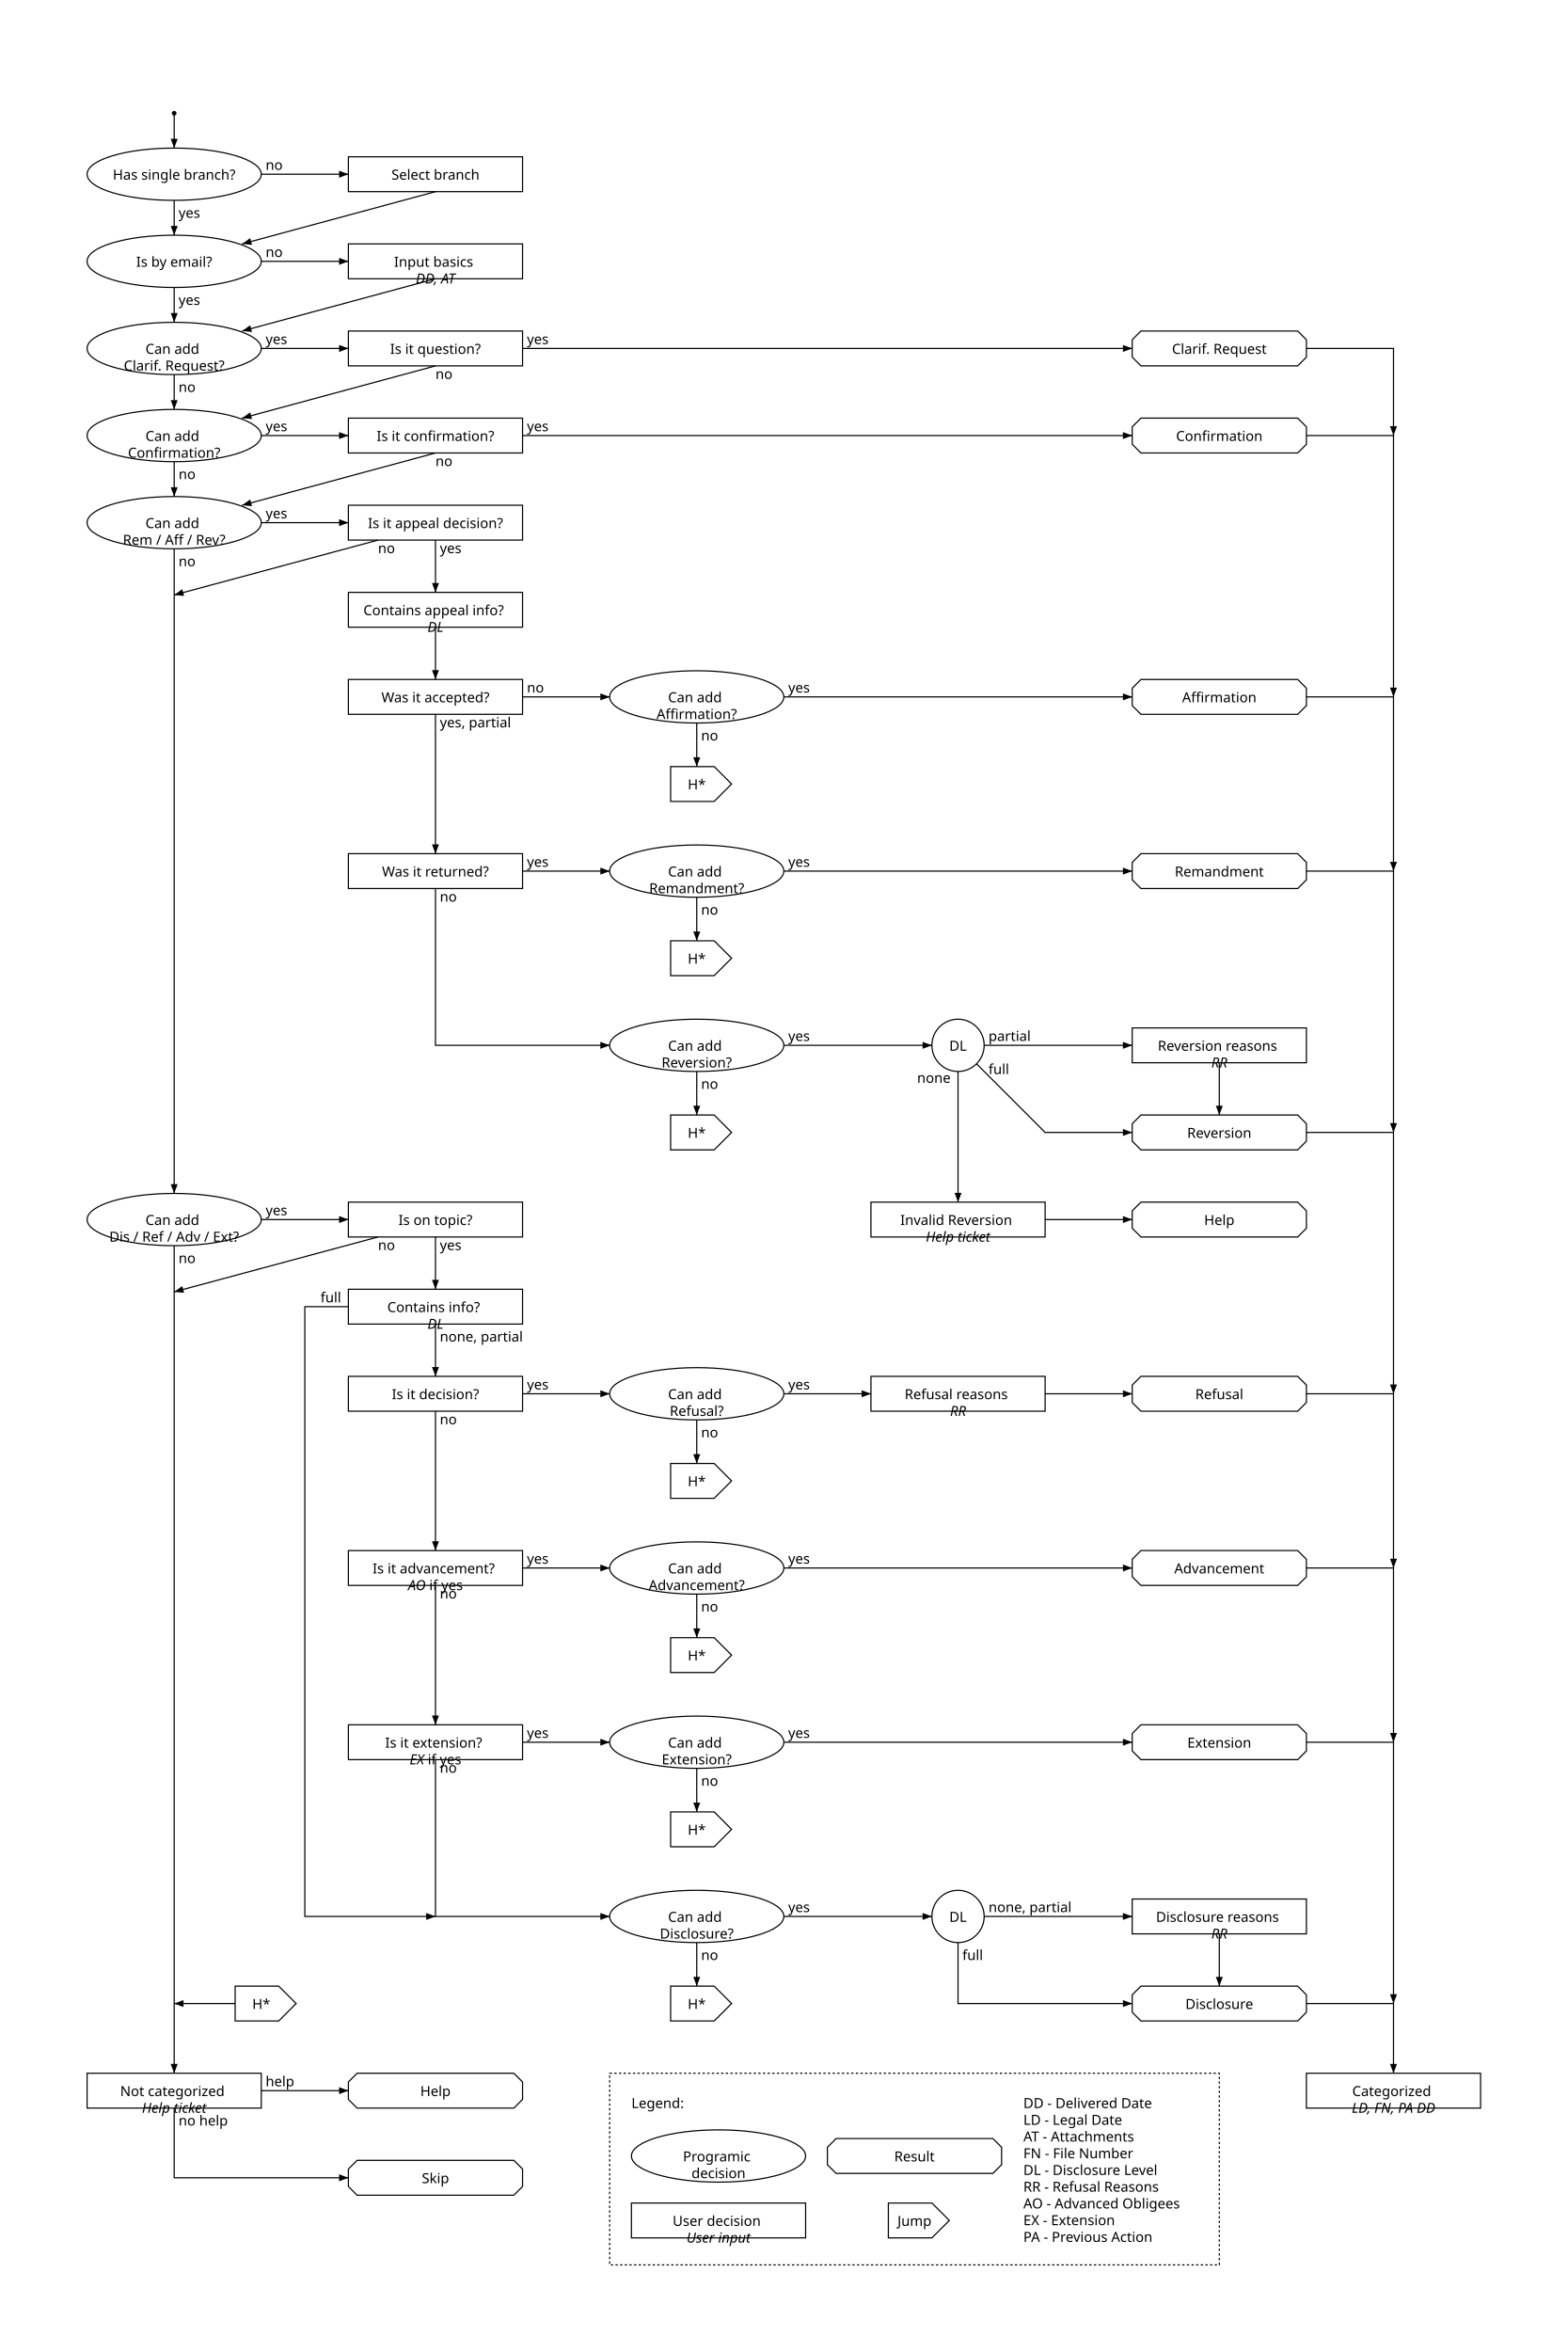
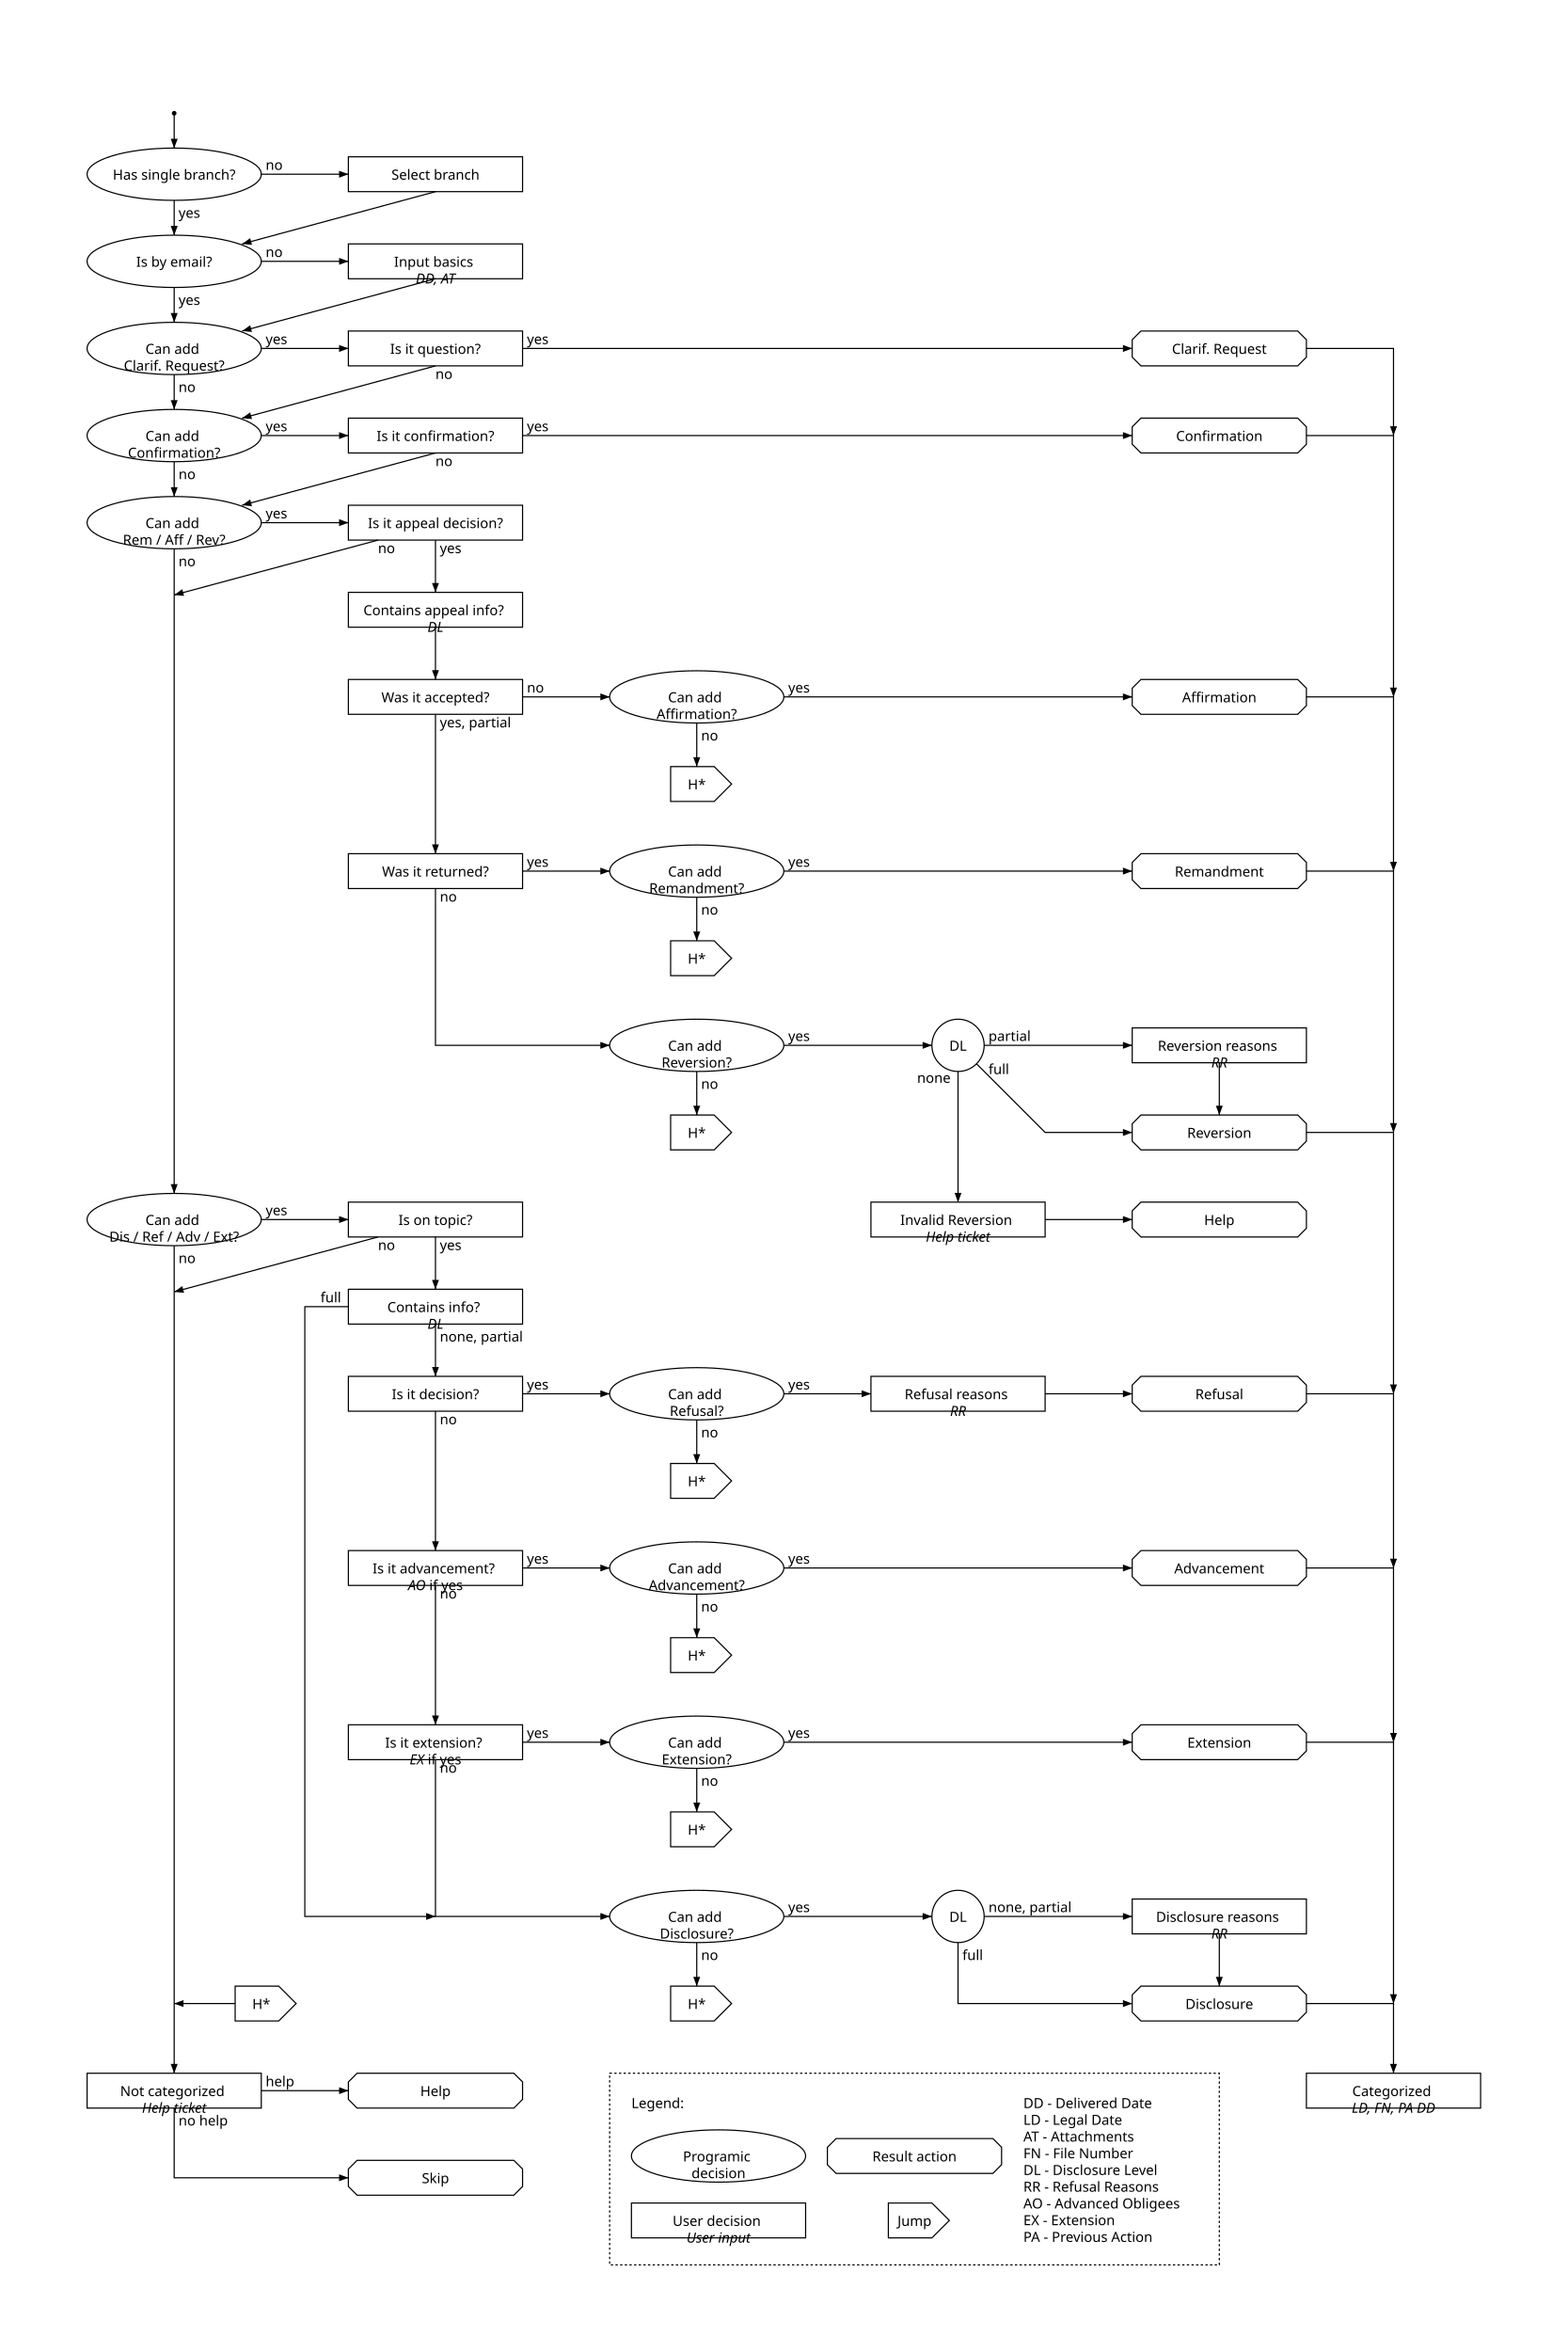
<svg xmlns="http://www.w3.org/2000/svg" version="1.1" viewBox="0 0 1800 2700">
  <style>
      text {
        font-family: sans-serif;
        font-size: 12pt;
      }
      .caption {
        text-anchor: middle;
        dominant-baseline: central;
      }
      .arrow {
        fill: none;
        stroke: black;
        stroke-width: 1pt;
        marker-end: url(#arrow);
      }
  </style>
  <defs>
    <marker id="start" orient="auto" markerWidth="4" markerHeight="4" refX="2" refY="2">
      <circle cx="2" cy="2" r="2" />
    </marker>
    <marker id="arrow" orient="auto" markerWidth="8" markerHeight="6" refX="8" refY="3">
      <path d="M 0,0 V 6 L 8,3 Z" />
    </marker>
    <g id="decision">
      <ellipse cx="0" cy="0" rx="100" ry="30" fill="none" stroke="black" stroke-width="1pt" />
    </g>
    <g id="decision-xs">
      <ellipse cx="0" cy="0" rx="30" ry="30" fill="none" stroke="black" stroke-width="1pt" />
    </g>
    <g id="input">
      <rect x="-100" y="-20" width="200" height="40" fill="none" stroke="black" stroke-width="1pt" />
    </g>
    <g id="jump">
      <path d="M -30,-20 20,-20 40,0 20,20 -30,20 Z" fill="none" stroke="black" stroke-width="1pt" />
    </g>
-     <g id="result">
+     <g id="action">
      <path d="M -100,-10 -90,-20 90,-20 100,-10 100,10 90,20 -90,20 -100,10 Z" fill="none" stroke="black" stroke-width="1pt" />
    </g>
  </defs>
  <g transform="translate(200 200)">
    <path class="arrow" d="M 0,-70 v 40" marker-start="url(#start)" />
    <use href="#decision" />
    <text class="caption">Has single branch?</text>
    <path class="arrow" d="M 0,30 v 40" />
    <text x="5" y="50">yes</text>
    <path class="arrow" d="M 100,0 h 100" />
    <text x="105" y="-5">no</text>
  </g>
  <g transform="translate(500 200)">
    <use href="#input" />
    <text class="caption">Select branch</text>
    <path class="arrow" d="M 0,20 -222,80" />
  </g>
  <g transform="translate(200 300)">
    <use href="#decision" />
    <text class="caption">Is by email?</text>
    <path class="arrow" d="M 0,30 v 40" />
    <text x="5" y="50">yes</text>
    <path class="arrow" d="M 100,0 h 100" />
    <text x="105" y="-5">no</text>
  </g>
  <g transform="translate(500 300)">
    <use href="#input" />
    <text class="caption">
      <tspan>Input basics</tspan>
      <tspan x="0" dy="1.2em" font-style="italic">DD, AT</tspan>
    </text>
    <path class="arrow" d="M 0,20 -222,80" />
  </g>
  <g transform="translate(200 400)">
    <use href="#decision" />
    <text class="caption">
      <tspan>Can add</tspan>
      <tspan x="0" dy="1.2em">Clarif. Request?</tspan>
    </text>
    <path class="arrow" d="M 0,30 v 40" />
    <text x="5" y="50">no</text>
    <path class="arrow" d="M 100,0 h 100" />
    <text x="105" y="-5">yes</text>
  </g>
  <g transform="translate(500 400)">
    <use href="#input" />
    <text class="caption">Is it question?</text>
    <path class="arrow" d="M 0,20 -222,80" />
    <text x="0" y="35">no</text>
    <path class="arrow" d="M 100,0 h 700" />
    <text x="105" y="-5">yes</text>
  </g>
  <g transform="translate(1400 400)">
-     <use href="#result" />
+     <use href="#action" />
    <text class="caption">Clarif. Request</text>
    <path class="arrow" d="M 100,0 h 100 v 100" />
  </g>
  <g transform="translate(200 500)">
    <use href="#decision" />
    <text class="caption">
      <tspan>Can add</tspan>
      <tspan x="0" dy="1.2em">Confirmation?</tspan>
    </text>
    <path class="arrow" d="M 0,30 v 40" />
    <text x="5" y="50">no</text>
    <path class="arrow" d="M 100,0 h 100" />
    <text x="105" y="-5">yes</text>
  </g>
  <g transform="translate(500 500)">
    <use href="#input" />
    <text class="caption">Is it confirmation?</text>
    <path class="arrow" d="M 0,20 -222,80" />
    <text x="0" y="35">no</text>
    <path class="arrow" d="M 100,0 h 700" />
    <text x="105" y="-5">yes</text>
  </g>
  <g transform="translate(1400 500)">
-     <use href="#result" />
+     <use href="#action" />
    <text class="caption">Confirmation</text>
    <path class="arrow" d="M 100,0 h 100 v 300" />
  </g>
  <g transform="translate(200 600)">
    <use href="#decision" />
    <text class="caption">
      <tspan>Can add</tspan>
      <tspan x="0" dy="1.2em">Rem / Aff / Rev?</tspan>
    </text>
    <path class="arrow" d="M 0,30 v 740" />
    <text x="5" y="50">no</text>
    <path class="arrow" d="M 100,0 h 100" />
    <text x="105" y="-5">yes</text>
  </g>
  <g transform="translate(500 600)">
    <use href="#input" />
    <text class="caption">Is it appeal decision?</text>
    <path class="arrow" d="M -66,20 -300,83" />
    <text x="-66" y="35">no</text>
    <path class="arrow" d="M 0,20 v 60" />
    <text x="5" y="35">yes</text>
  </g>
  <g transform="translate(500 700)">
    <use href="#input" />
    <text class="caption">
      <tspan>Contains appeal info?</tspan>
      <tspan x="0" dy="1.2em" font-style="italic">DL</tspan>
    </text>
    <path class="arrow" d="M 0,20 v 60" />
  </g>
  <g transform="translate(500 800)">
    <use href="#input" />
    <text class="caption">Was it accepted?</text>
    <path class="arrow" d="M 0,20 v 160" />
    <text x="5" y="35">yes, partial</text>
    <path class="arrow" d="M 100,0 h 100" />
    <text x="105" y="-5">no</text>
  </g>
  <g transform="translate(800 800)">
    <use href="#decision" />
    <text class="caption">
      <tspan>Can add</tspan>
      <tspan x="0" dy="1.2em">Affirmation?</tspan>
    </text>
    <path class="arrow" d="M 0,30 v 50" />
    <text x="5" y="50">no</text>
    <path class="arrow" d="M 100,0 h 400" />
    <text x="105" y="-5">yes</text>
  </g>
  <g transform="translate(1400 800)">
-     <use href="#result" />
+     <use href="#action" />
    <text class="caption">Affirmation</text>
    <path class="arrow" d="M 100,0 h 100 v 200" />
  </g>
  <g transform="translate(800 900)">
    <use href="#jump" />
    <text class="caption">H*</text>
  </g>
  <g transform="translate(500 1000)">
    <use href="#input" />
    <text class="caption">Was it returned?</text>
    <path class="arrow" d="M 0,20 v 180 h 200" />
    <text x="5" y="35">no</text>
    <path class="arrow" d="M 100,0 h 100" />
    <text x="105" y="-5">yes</text>
  </g>
  <g transform="translate(800 1000)">
    <use href="#decision" />
    <text class="caption">
      <tspan>Can add</tspan>
      <tspan x="0" dy="1.2em">Remandment?</tspan>
    </text>
    <path class="arrow" d="M 0,30 v 50" />
    <text x="5" y="50">no</text>
    <path class="arrow" d="M 100,0 h 400" />
    <text x="105" y="-5">yes</text>
  </g>
  <g transform="translate(1400 1000)">
-     <use href="#result" />
+     <use href="#action" />
    <text class="caption">Remandment</text>
    <path class="arrow" d="M 100,0 h 100 v 300" />
  </g>
  <g transform="translate(800 1100)">
    <use href="#jump" />
    <text class="caption">H*</text>
  </g>
  <g transform="translate(800 1200)">
    <use href="#decision" />
    <text class="caption">
      <tspan>Can add</tspan>
      <tspan x="0" dy="1.2em">Reversion?</tspan>
    </text>
    <path class="arrow" d="M 0,30 v 50" />
    <text x="5" y="50">no</text>
    <path class="arrow" d="M 100,0 h 170" />
    <text x="105" y="-5">yes</text>
  </g>
  <g transform="translate(1100 1200)">
    <use href="#decision-xs" />
    <text class="caption">DL</text>
    <path class="arrow" d="M 0,30 v 150" />
    <text x="-47" y="43">none</text>
    <path class="arrow" d="M 30,0 h 170" />
    <text x="35" y="-5">partial</text>
    <path class="arrow" d="M 21,21 100,100 h 100" />
    <text x="35" y="33">full</text>
  </g>
  <g transform="translate(1400 1200)">
    <use href="#input" />
    <text class="caption">
      <tspan>Reversion reasons</tspan>
      <tspan x="0" dy="1.2em" font-style="italic">RR</tspan>
    </text>
    <path class="arrow" d="M 0,20 v 60" />
  </g>
  <g transform="translate(1400 1300)">
-     <use href="#result" />
+     <use href="#action" />
    <text class="caption">Reversion</text>
    <path class="arrow" d="M 100,0 h 100 v 300" />
  </g>
  <g transform="translate(800 1300)">
    <use href="#jump" />
    <text class="caption">H*</text>
  </g>
  <g transform="translate(1100 1400)">
    <use href="#input" />
    <text class="caption">
      <tspan>Invalid Reversion</tspan>
      <tspan x="0" dy="1.2em" font-style="italic">Help ticket</tspan>
    </text>
    <path class="arrow" d="M 100,0 h 100" />
  </g>
  <g transform="translate(1400 1400)">
-     <use href="#result" />
+     <use href="#action" />
    <text class="caption">Help</text>
  </g>
  <g transform="translate(200 1400)">
    <use href="#decision" />
    <text class="caption">
      <tspan>Can add</tspan>
      <tspan x="0" dy="1.2em">Dis / Ref / Adv / Ext?</tspan>
    </text>
    <path class="arrow" d="M 0,30 v 950" />
    <text x="5" y="50">no</text>
    <path class="arrow" d="M 100,0 h 100" />
    <text x="105" y="-5">yes</text>
  </g>
  <g transform="translate(500 1400)">
    <use href="#input" />
    <text class="caption">Is on topic?</text>
    <path class="arrow" d="M -66,20 -300,83" />
    <text x="-66" y="35">no</text>
    <path class="arrow" d="M 0,20 v 60" />
    <text x="5" y="35">yes</text>
  </g>
  <g transform="translate(500 1500)">
    <use href="#input" />
    <text class="caption">
      <tspan>Contains info?</tspan>
      <tspan x="0" dy="1.2em" font-style="italic">DL</tspan>
    </text>
    <path class="arrow" d="M -100,0 h -50 v 700 h 150" />
    <text x="-132" y="-5">full</text>
    <path class="arrow" d="M 0,20 v 60" />
    <text x="5" y="40">none, partial</text>
  </g>
  <g transform="translate(500 1600)">
    <use href="#input" />
    <text class="caption">Is it decision?</text>
    <path class="arrow" d="M 0,20 v 160" />
    <text x="5" y="35">no</text>
    <path class="arrow" d="M 100,0 h 100" />
    <text x="105" y="-5">yes</text>
  </g>
  <g transform="translate(800 1600)">
    <use href="#decision" />
    <text class="caption">
      <tspan>Can add</tspan>
      <tspan x="0" dy="1.2em">Refusal?</tspan>
    </text>
    <path class="arrow" d="M 0,30 v 50" />
    <text x="5" y="50">no</text>
    <path class="arrow" d="M 100,0 h 100" />
    <text x="105" y="-5">yes</text>
  </g>
  <g transform="translate(1100 1600)">
    <use href="#input" />
    <text class="caption">
      <tspan>Refusal reasons</tspan>
      <tspan x="0" dy="1.2em" font-style="italic">RR</tspan>
    </text>
    <path class="arrow" d="M 100,0 h 100" />
  </g>
  <g transform="translate(1400 1600)">
-     <use href="#result" />
+     <use href="#action" />
    <text class="caption">Refusal</text>
    <path class="arrow" d="M 100,0 h 100 v 200" />
  </g>
  <g transform="translate(800 1700)">
    <use href="#jump" />
    <text class="caption">H*</text>
  </g>
  <g transform="translate(500 1800)">
    <use href="#input" />
    <text class="caption">
      <tspan>Is it advancement?</tspan>
      <tspan x="0" dy="1.2em">
        <tspan font-style="italic">AO</tspan> if yes</tspan>
    </text>
    <path class="arrow" d="M 0,20 v 160" />
    <text x="5" y="35">no</text>
    <path class="arrow" d="M 100,0 h 100" />
    <text x="105" y="-5">yes</text>
  </g>
  <g transform="translate(800 1800)">
    <use href="#decision" />
    <text class="caption">
      <tspan>Can add</tspan>
      <tspan x="0" dy="1.2em">Advancement?</tspan>
    </text>
    <path class="arrow" d="M 0,30 v 50" />
    <text x="5" y="50">no</text>
    <path class="arrow" d="M 100,0 h 400" />
    <text x="105" y="-5">yes</text>
  </g>
  <g transform="translate(1400 1800)">
-     <use href="#result" />
+     <use href="#action" />
    <text class="caption">Advancement</text>
    <path class="arrow" d="M 100,0 h 100 v 200" />
  </g>
  <g transform="translate(800 1900)">
    <use href="#jump" />
    <text class="caption">H*</text>
  </g>
  <g transform="translate(500 2000)">
    <use href="#input" />
    <text class="caption">
      <tspan>Is it extension?</tspan>
      <tspan x="0" dy="1.2em">
        <tspan font-style="italic">EX</tspan> if yes</tspan>
    </text>
    <path class="arrow" d="M 0,20 v 180 h 200" />
    <text x="5" y="35">no</text>
    <path class="arrow" d="M 100,0 h 100" />
    <text x="105" y="-5">yes</text>
  </g>
  <g transform="translate(800 2000)">
    <use href="#decision" />
    <text class="caption">
      <tspan>Can add</tspan>
      <tspan x="0" dy="1.2em">Extension?</tspan>
    </text>
    <path class="arrow" d="M 0,30 v 50" />
    <text x="5" y="50">no</text>
    <path class="arrow" d="M 100,0 h 400" />
    <text x="105" y="-5">yes</text>
  </g>
  <g transform="translate(1400 2000)">
-     <use href="#result" />
+     <use href="#action" />
    <text class="caption">Extension</text>
    <path class="arrow" d="M 100,0 h 100 v 300" />
  </g>
  <g transform="translate(800 2100)">
    <use href="#jump" />
    <text class="caption">H*</text>
  </g>
  <g transform="translate(800 2200)">
    <use href="#decision" />
    <text class="caption">
      <tspan>Can add</tspan>
      <tspan x="0" dy="1.2em">Disclosure?</tspan>
    </text>
    <path class="arrow" d="M 0,30 v 50" />
    <text x="5" y="50">no</text>
    <path class="arrow" d="M 100,0 h 170" />
    <text x="105" y="-5">yes</text>
  </g>
  <g transform="translate(1100 2200)">
    <use href="#decision-xs" />
    <text class="caption">DL</text>
    <path class="arrow" d="M 0,30 v 70 h 200" />
    <text x="5" y="50">full</text>
    <path class="arrow" d="M 30,0 h 170" />
    <text x="35" y="-5">none, partial</text>
  </g>
  <g transform="translate(1400 2200)">
    <use href="#input" />
    <text class="caption">
      <tspan>Disclosure reasons</tspan>
      <tspan x="0" dy="1.2em" font-style="italic">RR</tspan>
    </text>
    <path class="arrow" d="M 0,20 v 60" />
  </g>
  <g transform="translate(1400 2300)">
-     <use href="#result" />
+     <use href="#action" />
    <text class="caption">Disclosure</text>
    <path class="arrow" d="M 100,0 h 100 v 80" />
  </g>
  <g transform="translate(800 2300)">
    <use href="#jump" />
    <text class="caption">H*</text>
  </g>
  <g transform="translate(300 2300)">
    <use href="#jump" />
    <text class="caption">H*</text>
    <path class="arrow" d="M -30,0 h -70" />
  </g>
  <g transform="translate(200 2400)">
    <use href="#input" />
    <text class="caption">
      <tspan>Not categorized</tspan>
      <tspan x="0" dy="1.2em" font-style="italic">Help ticket</tspan>
    </text>
    <path class="arrow" d="M 100,0 h 100" />
    <text x="105" y="-5">help</text>
    <path class="arrow" d="M 0,20 v 80 h 200" />
    <text x="5" y="40">no help</text>
  </g>
  <g transform="translate(500 2400)">
-     <use href="#result" />
+     <use href="#action" />
    <text class="caption">Help</text>
  </g>
  <g transform="translate(500 2500)">
-     <use href="#result" />
+     <use href="#action" />
    <text class="caption">Skip</text>
  </g>
  <g transform="translate(1600 2400)">
    <use href="#input" />
    <text class="caption">
      <tspan>Categorized</tspan>
      <tspan x="0" dy="1.2em" font-style="italic">LD, FN, PA DD</tspan>
    </text>
  </g>
  <g transform="translate(700 2380)">
    <rect x="0" y="0" width="700" height="220" fill="none" stroke="black" stroke-width="1pt" stroke-dasharray="2pt" />
    <text x="25" y="40">Legend:</text>
    <g transform="translate(125 95)">
      <use href="#decision" />
      <text class="caption">
        <tspan>Programic</tspan>
        <tspan x="0" dy="1.2em">decision</tspan>
      </text>
    </g>
    <g transform="translate(125 169)">
      <use href="#input" />
      <text class="caption">
        <tspan>User decision</tspan>
        <tspan x="0" dy="1.2em" font-style="italic">User input</tspan>
      </text>
    </g>
    <g transform="translate(350 95)">
-       <use href="#result" />
-       <text class="caption">Result</text>
+       <use href="#action" />
+       <text class="caption">Result action</text>
    </g>
    <g transform="translate(350 169)">
      <use href="#jump" />
      <text class="caption">Jump</text>
    </g>
    <g transform="translate(475 40)">
      <text>
        <tspan x="0">DD - Delivered Date</tspan>
        <tspan x="0" dy="1.2em">LD - Legal Date</tspan>
        <tspan x="0" dy="1.2em">AT - Attachments</tspan>
        <tspan x="0" dy="1.2em">FN - File Number</tspan>
        <tspan x="0" dy="1.2em">DL - Disclosure Level</tspan>
        <tspan x="0" dy="1.2em">RR - Refusal Reasons</tspan>
        <tspan x="0" dy="1.2em">AO - Advanced Obligees</tspan>
        <tspan x="0" dy="1.2em">EX - Extension</tspan>
        <tspan x="0" dy="1.2em">PA - Previous Action</tspan>
      </text>
    </g>
  </g>
</svg>
